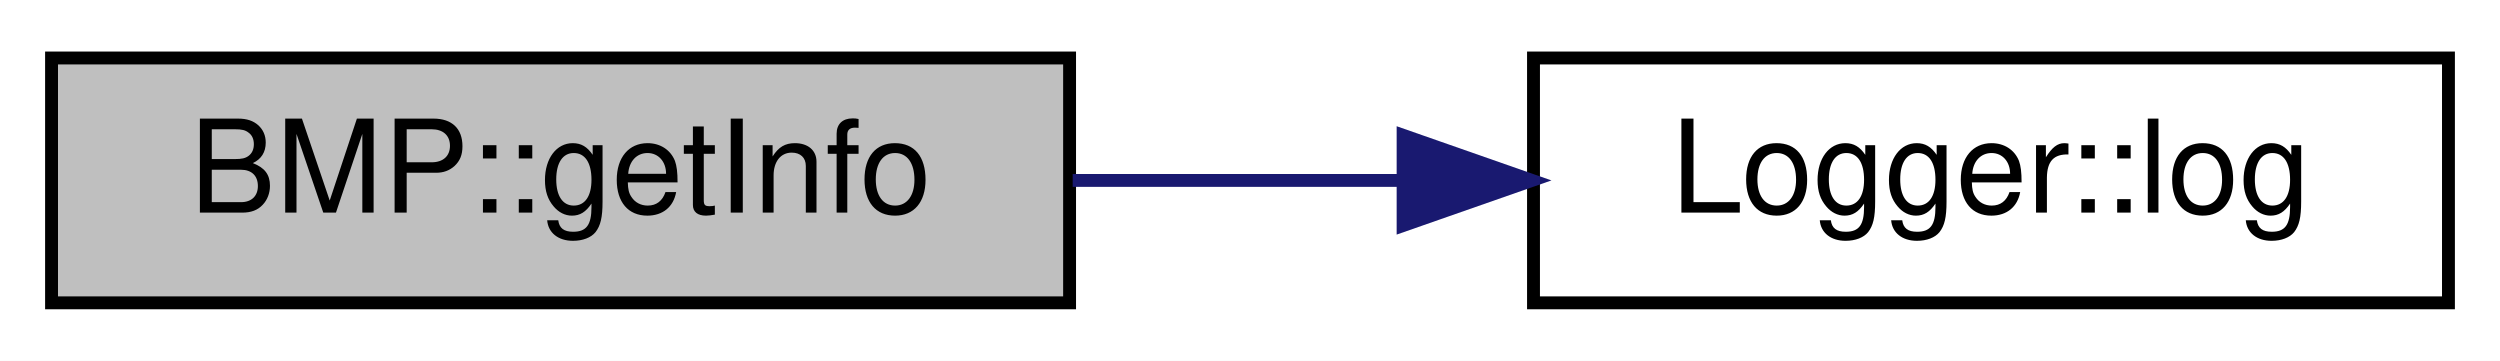
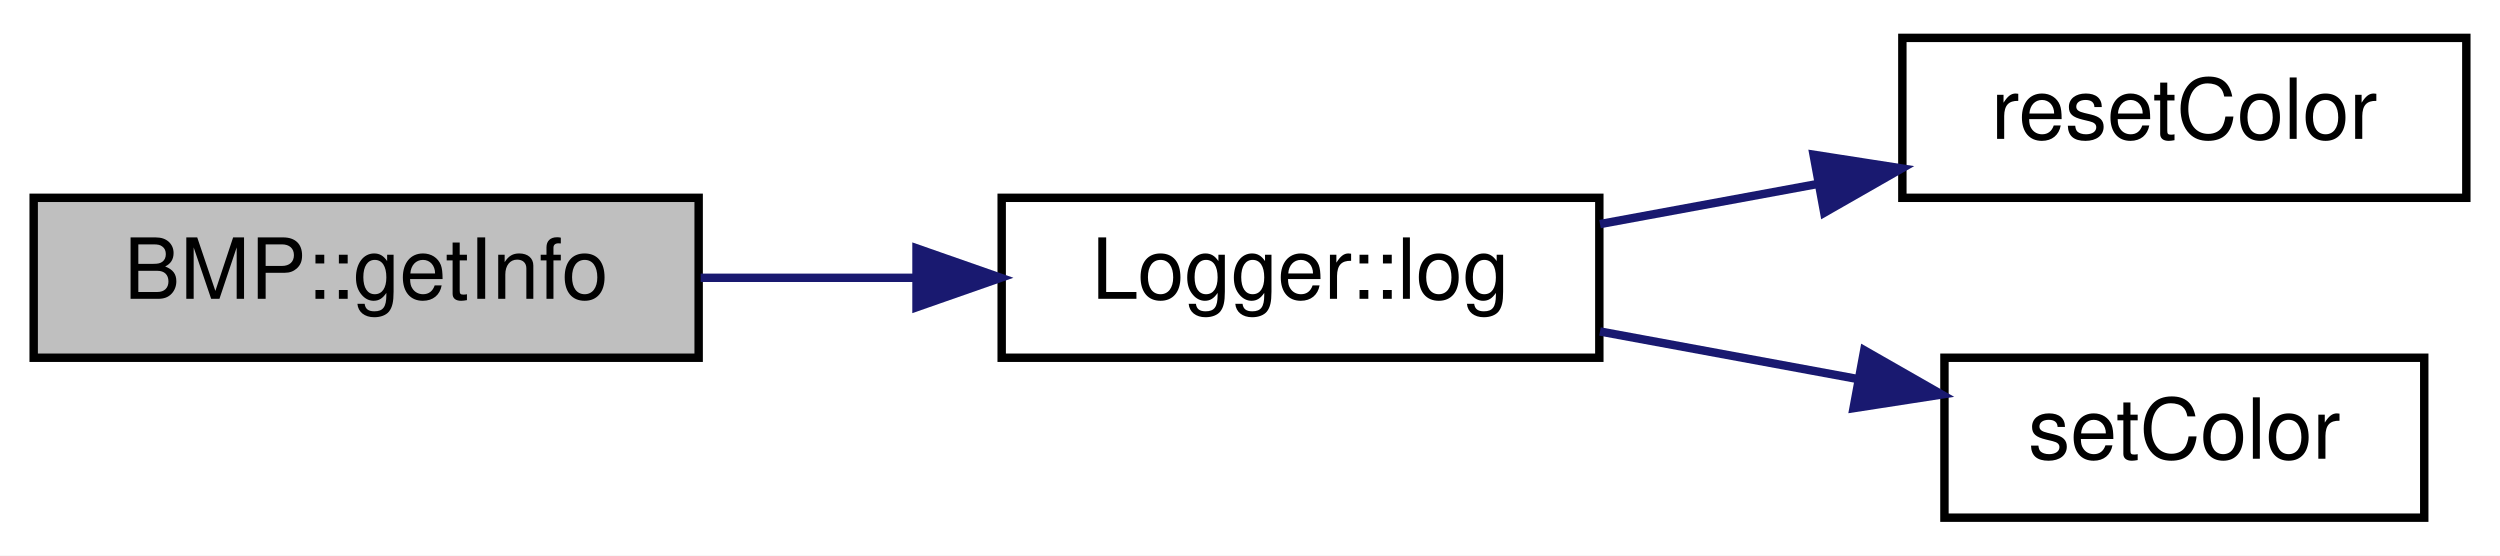
- <svg xmlns="http://www.w3.org/2000/svg" xmlns:xlink="http://www.w3.org/1999/xlink" width="194pt" height="28pt" viewBox="0.00 0.00 194.00 28.00">
-   <g id="graph0" class="graph" transform="scale(1 1) rotate(0) translate(4 24)">
-     <polygon fill="white" stroke="transparent" points="-4,4 -4,-24 190,-24 190,4 -4,4" />
+ <svg xmlns="http://www.w3.org/2000/svg" xmlns:xlink="http://www.w3.org/1999/xlink" width="297pt" height="66pt" viewBox="0.00 0.00 297.00 66.00">
+   <g id="graph0" class="graph" transform="scale(1 1) rotate(0) translate(4 62)">
+     <polygon fill="white" stroke="transparent" points="-4,4 -4,-62 293,-62 293,4 -4,4" />
    <g id="node1" class="node">
      <g id="a_node1">
        <a xlink:title="Получить информацию о изображении.">
-           <polygon fill="#bfbfbf" stroke="black" points="0,-0.5 0,-19.5 79,-19.5 79,-0.5 0,-0.5" />
-           <text text-anchor="middle" x="39.5" y="-7.5" font-family="Helvetica,sans-Serif" font-size="10.00">BMP::getInfo</text>
+           <polygon fill="#bfbfbf" stroke="black" points="0,-19.5 0,-38.5 79,-38.5 79,-19.5 0,-19.5" />
+           <text text-anchor="middle" x="39.5" y="-26.5" font-family="Helvetica,sans-Serif" font-size="10.00">BMP::getInfo</text>
        </a>
      </g>
    </g>
    <g id="node2" class="node">
      <g id="a_node2">
-         <a xlink:href="class_logger.html#af5bd3aa615eb67a5a49c02d8040812db" target="_top" xlink:title="Записывает сообщение в лог.">
-           <polygon fill="white" stroke="black" points="115,-0.5 115,-19.5 186,-19.5 186,-0.5 115,-0.5" />
-           <text text-anchor="middle" x="150.5" y="-7.5" font-family="Helvetica,sans-Serif" font-size="10.00">Logger::log</text>
+         <a xlink:href="class_logger.html#ad83dbe66156650acca19d3772ce41229" target="_top" xlink:title="Записывает сообщение в лог с определенным цветом.">
+           <polygon fill="white" stroke="black" points="115,-19.5 115,-38.5 186,-38.5 186,-19.5 115,-19.5" />
+           <text text-anchor="middle" x="150.5" y="-26.5" font-family="Helvetica,sans-Serif" font-size="10.00">Logger::log</text>
        </a>
      </g>
    </g>
    <g id="edge1" class="edge">
-       <path fill="none" stroke="midnightblue" d="M79.24,-10C87.5,-10 96.3,-10 104.77,-10" />
-       <polygon fill="midnightblue" stroke="midnightblue" points="104.88,-13.5 114.88,-10 104.88,-6.5 104.88,-13.5" />
+       <path fill="none" stroke="midnightblue" d="M79.24,-29C87.5,-29 96.3,-29 104.77,-29" />
+       <polygon fill="midnightblue" stroke="midnightblue" points="104.88,-32.5 114.88,-29 104.88,-25.5 104.88,-32.5" />
+     </g>
+     <g id="node3" class="node">
+       <g id="a_node3">
+         <a xlink:href="logger_8cpp.html#afe00396766eb6b8ca4674de4c5d3d949" target="_top" xlink:title=" ">
+           <polygon fill="white" stroke="black" points="222,-38.5 222,-57.5 289,-57.5 289,-38.5 222,-38.5" />
+           <text text-anchor="middle" x="255.5" y="-45.5" font-family="Helvetica,sans-Serif" font-size="10.00">resetColor</text>
+         </a>
+       </g>
+     </g>
+     <g id="edge2" class="edge">
+       <path fill="none" stroke="midnightblue" d="M186.08,-35.38C194.4,-36.91 203.38,-38.57 212.01,-40.16" />
+       <polygon fill="midnightblue" stroke="midnightblue" points="211.45,-43.62 221.92,-41.99 212.72,-36.73 211.45,-43.62" />
+     </g>
+     <g id="node4" class="node">
+       <g id="a_node4">
+         <a xlink:href="logger_8cpp.html#a47a17bf6298ba8d1f42d32b14449e277" target="_top" xlink:title=" ">
+           <polygon fill="white" stroke="black" points="227,-0.5 227,-19.5 284,-19.5 284,-0.5 227,-0.5" />
+           <text text-anchor="middle" x="255.5" y="-7.5" font-family="Helvetica,sans-Serif" font-size="10.00">setColor</text>
+         </a>
+       </g>
+     </g>
+     <g id="edge3" class="edge">
+       <path fill="none" stroke="midnightblue" d="M186.08,-22.62C195.89,-20.81 206.61,-18.83 216.6,-16.99" />
+       <polygon fill="midnightblue" stroke="midnightblue" points="217.47,-20.39 226.67,-15.13 216.2,-13.51 217.47,-20.39" />
    </g>
  </g>
</svg>
